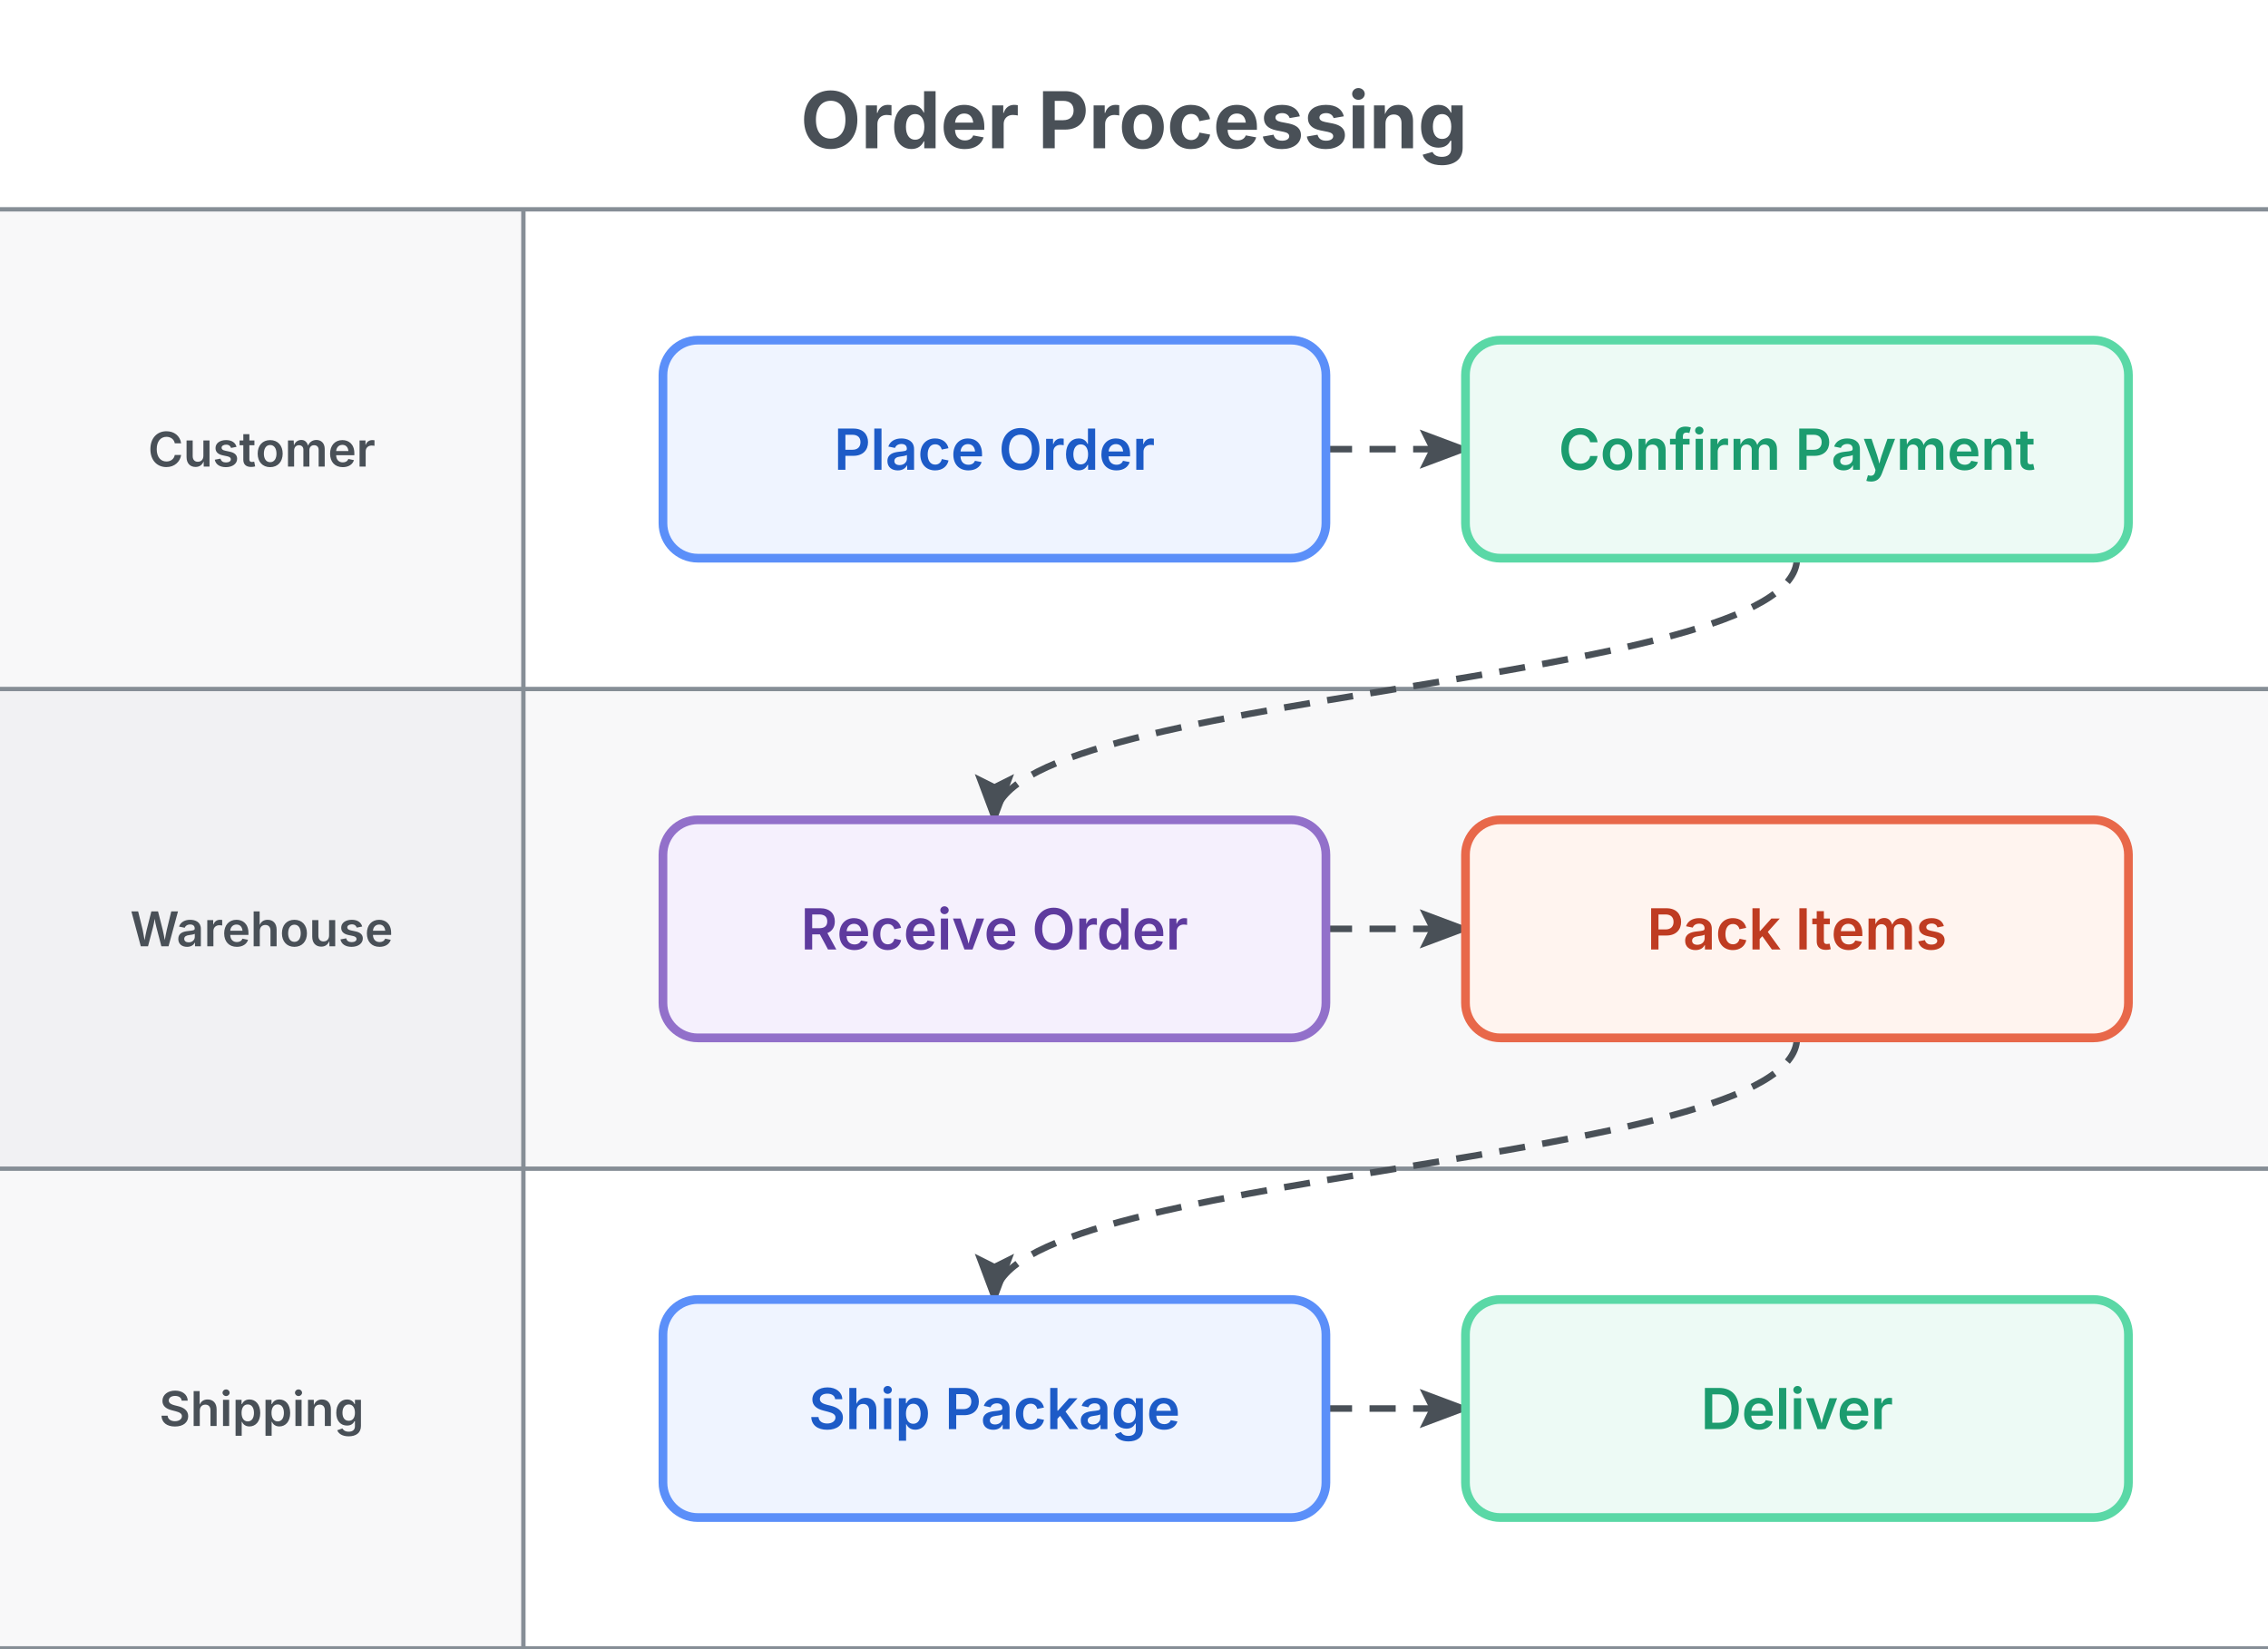
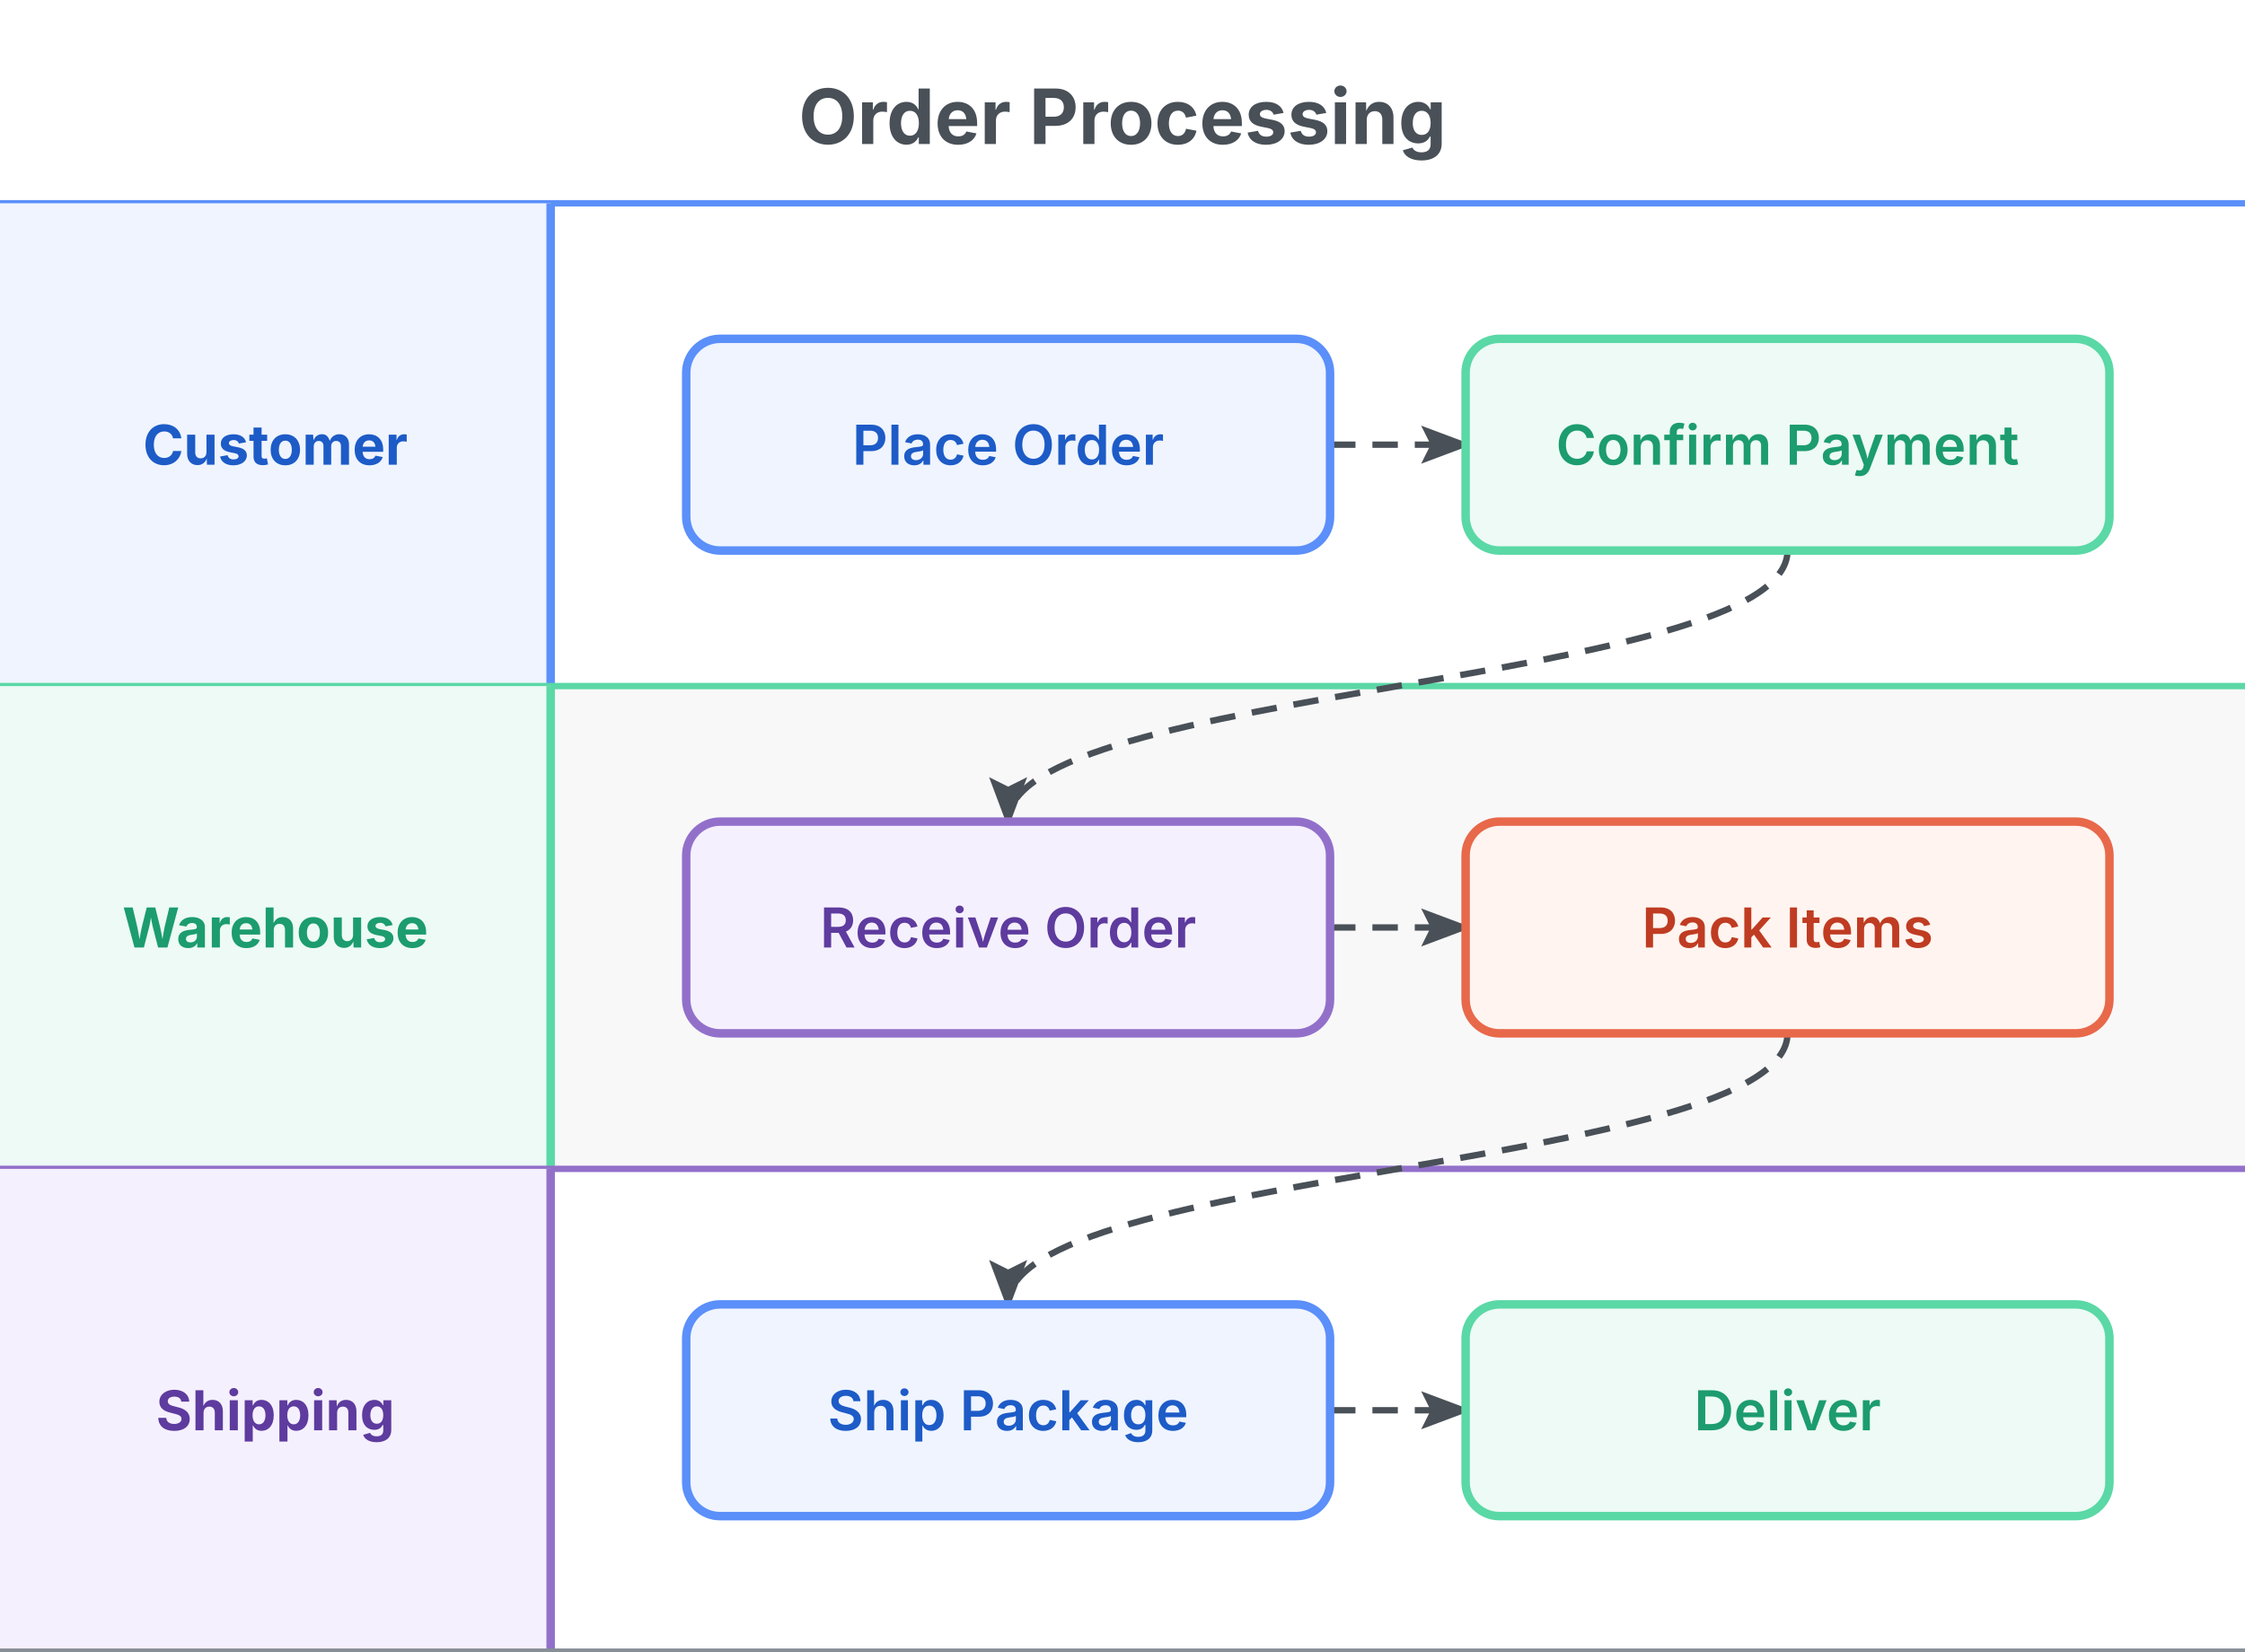
- <svg xmlns="http://www.w3.org/2000/svg" width="520" height="378" viewBox="0 0 520 378">
-   <text x="260" y="34" text-anchor="middle" font-family="Inter, system-ui, -apple-system, sans-serif" font-size="18" font-weight="700" fill="#495057">Order Processing</text>
+ <svg xmlns="http://www.w3.org/2000/svg" width="530" height="390" viewBox="0 0 530 390">
+   <text x="265" y="34" text-anchor="middle" font-family="Inter, system-ui, -apple-system, sans-serif" font-size="18" font-weight="700" fill="#495057">Order Processing</text>
  <g class="swimlane-diagram" transform="translate(0,48)">
    <defs>
      <marker id="sw-1-arrow" markerWidth="8" markerHeight="6" refX="7" refY="3" orient="auto" markerUnits="strokeWidth">
        <polygon points="0 0, 8 3, 0 6, 1.5 3" fill="#495057" />
      </marker>
    </defs>
-     <rect x="0" y="0" width="520" height="110" fill="none" stroke="none" />
-     <line x1="0" y1="0" x2="520" y2="0" stroke="#868e96" stroke-width="1" />
-     <rect x="0" y="0" width="120" height="110" fill="rgba(134,142,150,0.06)" stroke="none" />
-     <line x1="120" y1="0" x2="120" y2="110" stroke="#868e96" stroke-width="1" />
-     <text x="60" y="55" text-anchor="middle" dominant-baseline="central" font-family="Inter, system-ui, -apple-system, sans-serif" font-size="11" font-weight="600" fill="#495057">Customer</text>
-     <rect x="0" y="110" width="520" height="110" fill="rgba(134,142,150,0.06)" stroke="none" />
-     <line x1="0" y1="110" x2="520" y2="110" stroke="#868e96" stroke-width="1" />
-     <rect x="0" y="110" width="120" height="110" fill="rgba(134,142,150,0.06)" stroke="none" />
-     <line x1="120" y1="110" x2="120" y2="220" stroke="#868e96" stroke-width="1" />
-     <text x="60" y="165" text-anchor="middle" dominant-baseline="central" font-family="Inter, system-ui, -apple-system, sans-serif" font-size="11" font-weight="600" fill="#495057">Warehouse</text>
-     <rect x="0" y="220" width="520" height="110" fill="none" stroke="none" />
-     <line x1="0" y1="220" x2="520" y2="220" stroke="#868e96" stroke-width="1" />
-     <rect x="0" y="220" width="120" height="110" fill="rgba(134,142,150,0.06)" stroke="none" />
-     <line x1="120" y1="220" x2="120" y2="330" stroke="#868e96" stroke-width="1" />
-     <text x="60" y="275" text-anchor="middle" dominant-baseline="central" font-family="Inter, system-ui, -apple-system, sans-serif" font-size="11" font-weight="600" fill="#495057">Shipping</text>
-     <line x1="0" y1="330" x2="520" y2="330" stroke="#868e96" stroke-width="1" />
-     <path d="M304,55 L336,55" fill="none" stroke="#495057" stroke-width="1.5" stroke-dasharray="6,4" marker-end="url(#sw-1-arrow)">
+     <rect x="130" y="0" width="400" height="114" fill="none" stroke="none" />
+     <line x1="0" y1="0" x2="530" y2="0" stroke="#5b8ff9" stroke-width="1.5" />
+     <rect x="0" y="0" width="130" height="114" fill="#eff4ff" stroke="none" />
+     <line x1="130" y1="0" x2="130" y2="114" stroke="#5b8ff9" stroke-width="2" />
+     <text x="65" y="57" text-anchor="middle" dominant-baseline="central" font-family="Inter, system-ui, -apple-system, sans-serif" font-size="13" font-weight="700" fill="#1d5bc7">Customer</text>
+     <rect x="130" y="114" width="400" height="114" fill="rgba(134,142,150,0.06)" stroke="none" />
+     <line x1="0" y1="114" x2="530" y2="114" stroke="#5ad8a6" stroke-width="1.5" />
+     <rect x="0" y="114" width="130" height="114" fill="#edfaf5" stroke="none" />
+     <line x1="130" y1="114" x2="130" y2="228" stroke="#5ad8a6" stroke-width="2" />
+     <text x="65" y="171" text-anchor="middle" dominant-baseline="central" font-family="Inter, system-ui, -apple-system, sans-serif" font-size="13" font-weight="700" fill="#1c9c6f">Warehouse</text>
+     <rect x="130" y="228" width="400" height="114" fill="none" stroke="none" />
+     <line x1="0" y1="228" x2="530" y2="228" stroke="#9270ca" stroke-width="1.5" />
+     <rect x="0" y="228" width="130" height="114" fill="#f5f0fd" stroke="none" />
+     <line x1="130" y1="228" x2="130" y2="342" stroke="#9270ca" stroke-width="2" />
+     <text x="65" y="285" text-anchor="middle" dominant-baseline="central" font-family="Inter, system-ui, -apple-system, sans-serif" font-size="13" font-weight="700" fill="#5e3b9e">Shipping</text>
+     <line x1="0" y1="342" x2="530" y2="342" stroke="#868e96" stroke-width="1.5" />
+     <path d="M314,57 L346,57" fill="none" stroke="#495057" stroke-width="1.5" stroke-dasharray="6,4" marker-end="url(#sw-1-arrow)">
      <animate attributeName="stroke-dashoffset" from="0" to="-20" dur="0.8s" repeatCount="indefinite" />
    </path>
-     <path d="M412,80 C412,110 228,110 228,140" fill="none" stroke="#495057" stroke-width="1.5" stroke-dasharray="6,4" marker-end="url(#sw-1-arrow)">
+     <path d="M422,82 C422,114 238,114 238,146" fill="none" stroke="#495057" stroke-width="1.5" stroke-dasharray="6,4" marker-end="url(#sw-1-arrow)">
      <animate attributeName="stroke-dashoffset" from="0" to="-20" dur="0.8s" repeatCount="indefinite" />
    </path>
-     <path d="M304,165 L336,165" fill="none" stroke="#495057" stroke-width="1.5" stroke-dasharray="6,4" marker-end="url(#sw-1-arrow)">
+     <path d="M314,171 L346,171" fill="none" stroke="#495057" stroke-width="1.5" stroke-dasharray="6,4" marker-end="url(#sw-1-arrow)">
      <animate attributeName="stroke-dashoffset" from="0" to="-20" dur="0.8s" repeatCount="indefinite" />
    </path>
-     <path d="M412,190 C412,220 228,220 228,250" fill="none" stroke="#495057" stroke-width="1.5" stroke-dasharray="6,4" marker-end="url(#sw-1-arrow)">
+     <path d="M422,196 C422,228 238,228 238,260" fill="none" stroke="#495057" stroke-width="1.5" stroke-dasharray="6,4" marker-end="url(#sw-1-arrow)">
      <animate attributeName="stroke-dashoffset" from="0" to="-20" dur="0.8s" repeatCount="indefinite" />
    </path>
-     <path d="M304,275 L336,275" fill="none" stroke="#495057" stroke-width="1.5" stroke-dasharray="6,4" marker-end="url(#sw-1-arrow)">
+     <path d="M314,285 L346,285" fill="none" stroke="#495057" stroke-width="1.5" stroke-dasharray="6,4" marker-end="url(#sw-1-arrow)">
      <animate attributeName="stroke-dashoffset" from="0" to="-20" dur="0.8s" repeatCount="indefinite" />
    </path>
-     <rect x="152" y="30" width="152" height="50" rx="8" ry="8" fill="#eff4ff" stroke="#5b8ff9" stroke-width="2" />
-     <text x="228" y="55" text-anchor="middle" dominant-baseline="central" font-family="Inter, system-ui, -apple-system, sans-serif" font-size="13" font-weight="600" fill="#1d5bc7">Place Order</text>
-     <rect x="336" y="30" width="152" height="50" rx="8" ry="8" fill="#edfaf5" stroke="#5ad8a6" stroke-width="2" />
-     <text x="412" y="55" text-anchor="middle" dominant-baseline="central" font-family="Inter, system-ui, -apple-system, sans-serif" font-size="13" font-weight="600" fill="#1c9c6f">Confirm Payment</text>
-     <rect x="152" y="140" width="152" height="50" rx="8" ry="8" fill="#f5f0fd" stroke="#9270ca" stroke-width="2" />
-     <text x="228" y="165" text-anchor="middle" dominant-baseline="central" font-family="Inter, system-ui, -apple-system, sans-serif" font-size="13" font-weight="600" fill="#5e3b9e">Receive Order</text>
-     <rect x="336" y="140" width="152" height="50" rx="8" ry="8" fill="#fff4ef" stroke="#e8684a" stroke-width="2" />
-     <text x="412" y="165" text-anchor="middle" dominant-baseline="central" font-family="Inter, system-ui, -apple-system, sans-serif" font-size="13" font-weight="600" fill="#bf3c22">Pack Items</text>
-     <rect x="152" y="250" width="152" height="50" rx="8" ry="8" fill="#eff4ff" stroke="#5b8ff9" stroke-width="2" />
-     <text x="228" y="275" text-anchor="middle" dominant-baseline="central" font-family="Inter, system-ui, -apple-system, sans-serif" font-size="13" font-weight="600" fill="#1d5bc7">Ship Package</text>
-     <rect x="336" y="250" width="152" height="50" rx="8" ry="8" fill="#edfaf5" stroke="#5ad8a6" stroke-width="2" />
-     <text x="412" y="275" text-anchor="middle" dominant-baseline="central" font-family="Inter, system-ui, -apple-system, sans-serif" font-size="13" font-weight="600" fill="#1c9c6f">Deliver</text>
+     <rect x="162" y="32" width="152" height="50" rx="8" ry="8" fill="#eff4ff" stroke="#5b8ff9" stroke-width="2" />
+     <text x="238" y="57" text-anchor="middle" dominant-baseline="central" font-family="Inter, system-ui, -apple-system, sans-serif" font-size="13" font-weight="600" fill="#1d5bc7">Place Order</text>
+     <rect x="346" y="32" width="152" height="50" rx="8" ry="8" fill="#edfaf5" stroke="#5ad8a6" stroke-width="2" />
+     <text x="422" y="57" text-anchor="middle" dominant-baseline="central" font-family="Inter, system-ui, -apple-system, sans-serif" font-size="13" font-weight="600" fill="#1c9c6f">Confirm Payment</text>
+     <rect x="162" y="146" width="152" height="50" rx="8" ry="8" fill="#f5f0fd" stroke="#9270ca" stroke-width="2" />
+     <text x="238" y="171" text-anchor="middle" dominant-baseline="central" font-family="Inter, system-ui, -apple-system, sans-serif" font-size="13" font-weight="600" fill="#5e3b9e">Receive Order</text>
+     <rect x="346" y="146" width="152" height="50" rx="8" ry="8" fill="#fff4ef" stroke="#e8684a" stroke-width="2" />
+     <text x="422" y="171" text-anchor="middle" dominant-baseline="central" font-family="Inter, system-ui, -apple-system, sans-serif" font-size="13" font-weight="600" fill="#bf3c22">Pack Items</text>
+     <rect x="162" y="260" width="152" height="50" rx="8" ry="8" fill="#eff4ff" stroke="#5b8ff9" stroke-width="2" />
+     <text x="238" y="285" text-anchor="middle" dominant-baseline="central" font-family="Inter, system-ui, -apple-system, sans-serif" font-size="13" font-weight="600" fill="#1d5bc7">Ship Package</text>
+     <rect x="346" y="260" width="152" height="50" rx="8" ry="8" fill="#edfaf5" stroke="#5ad8a6" stroke-width="2" />
+     <text x="422" y="285" text-anchor="middle" dominant-baseline="central" font-family="Inter, system-ui, -apple-system, sans-serif" font-size="13" font-weight="600" fill="#1c9c6f">Deliver</text>
  </g>
</svg>
